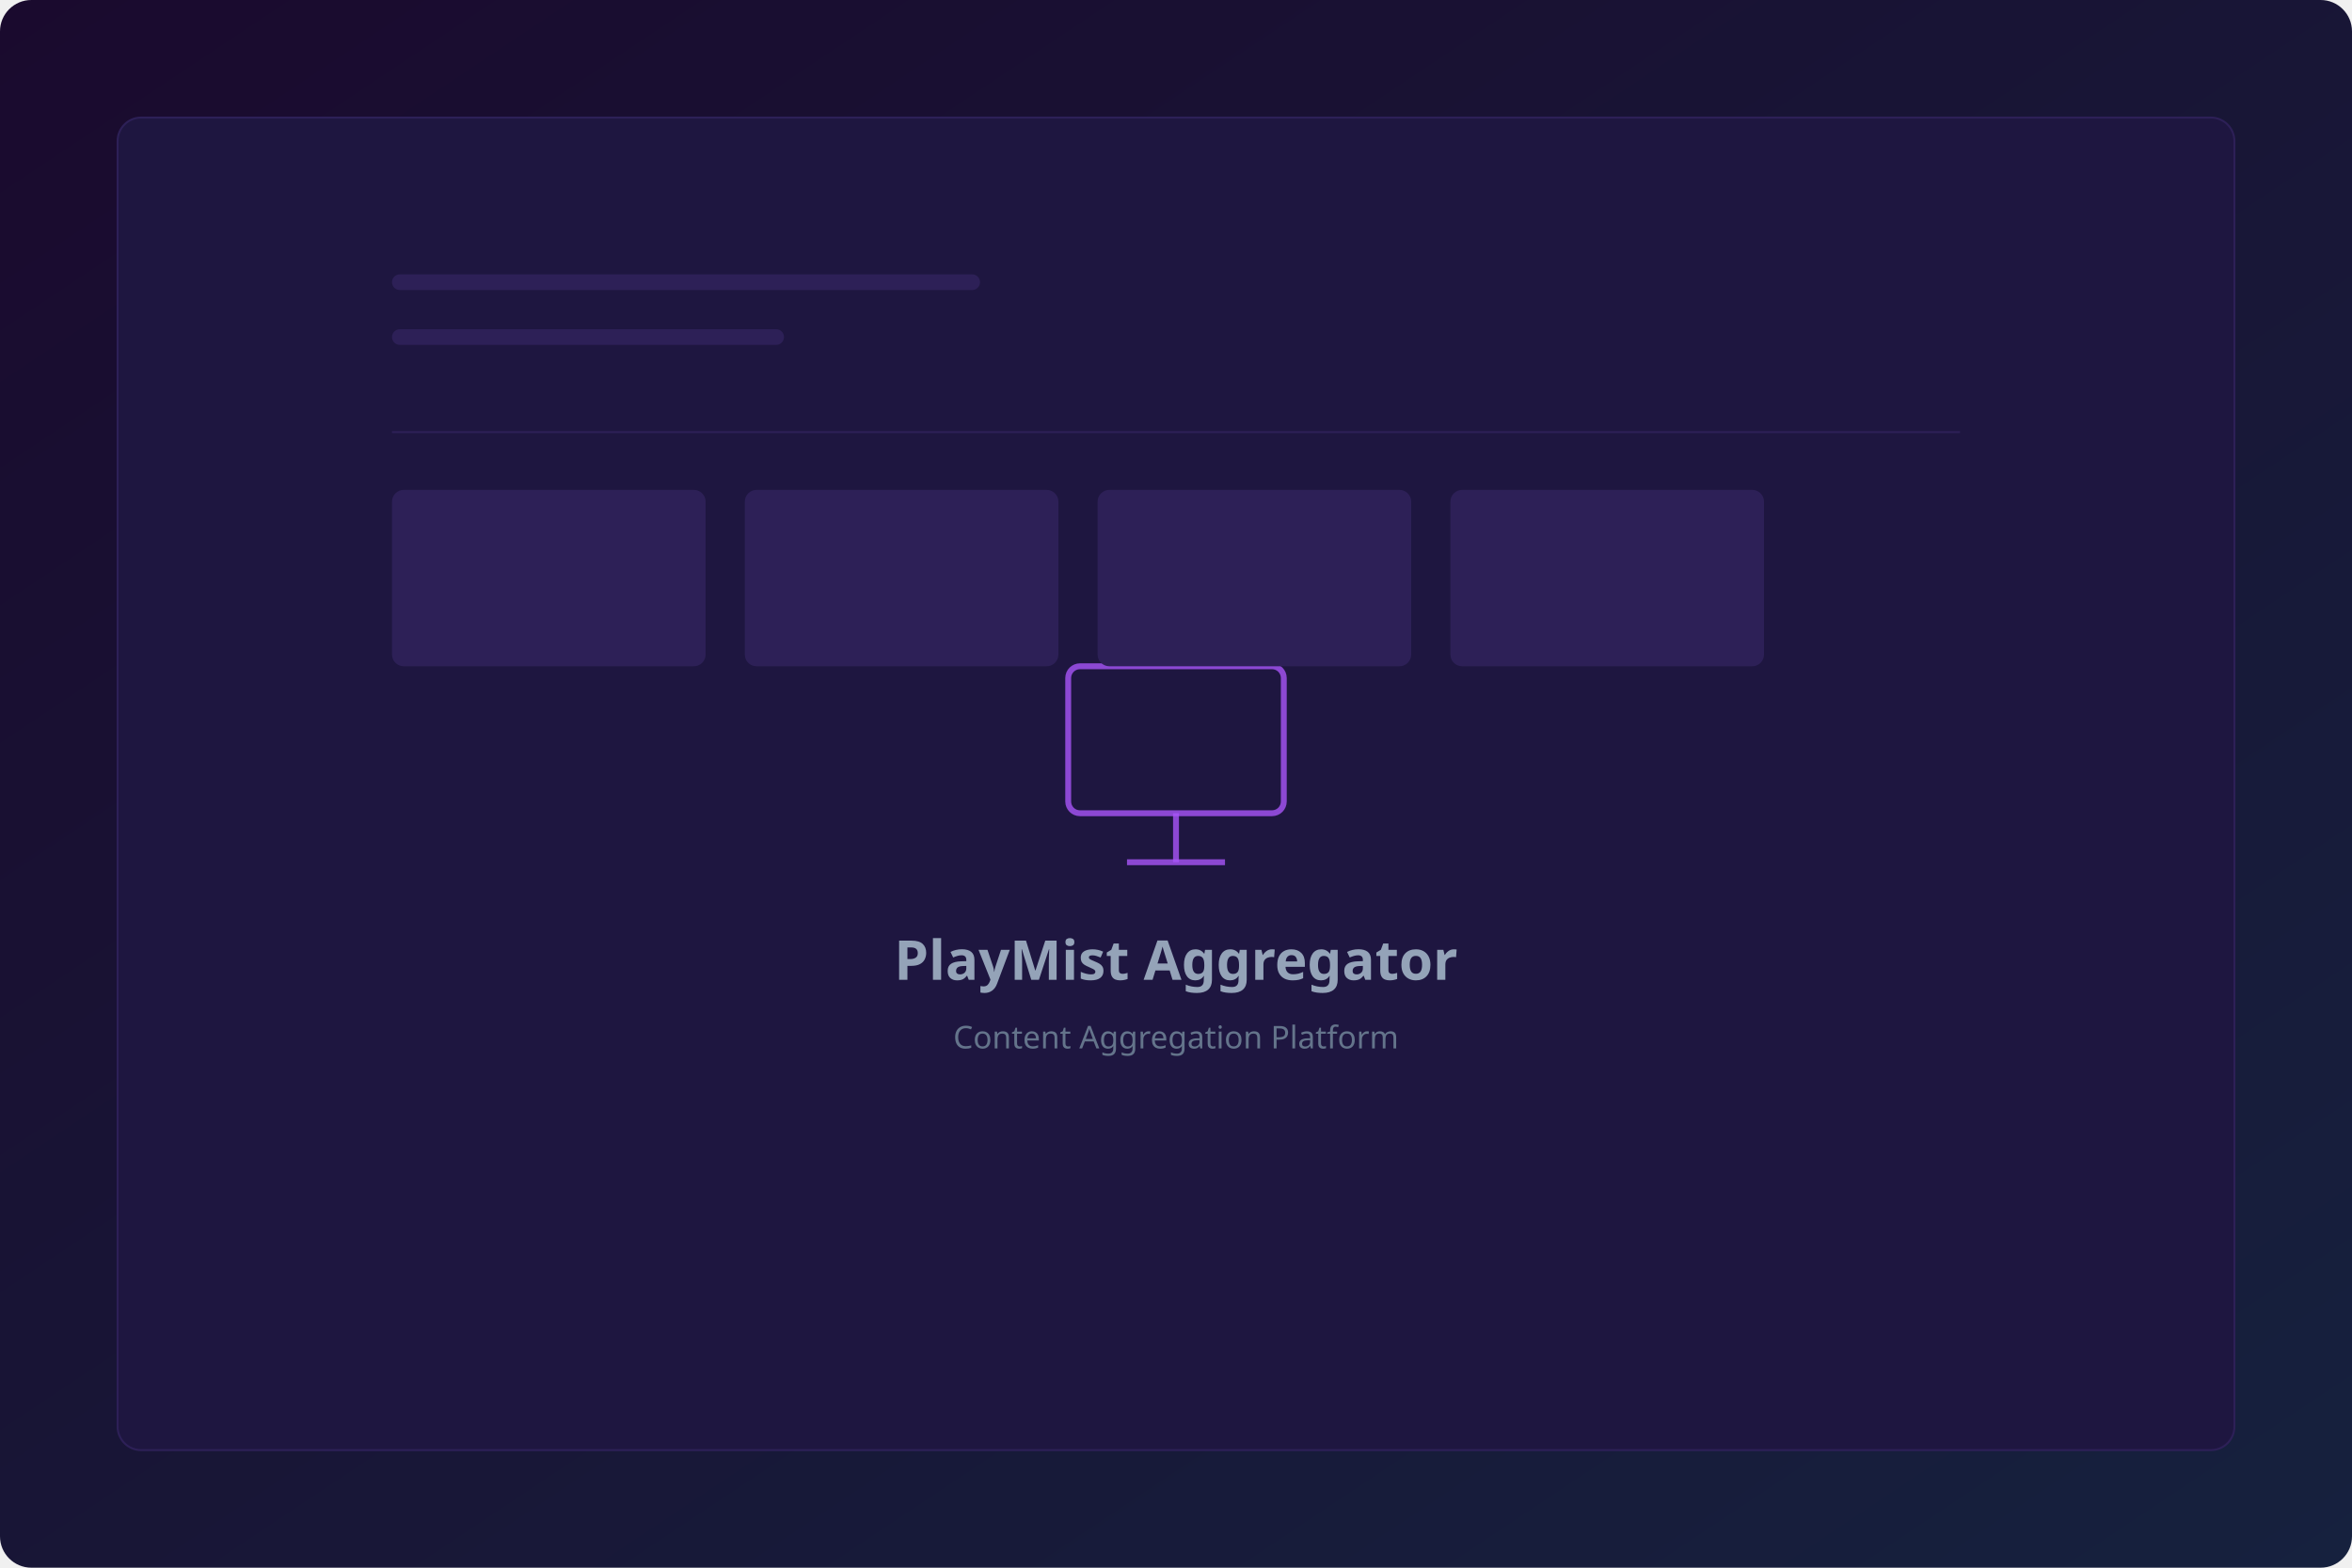
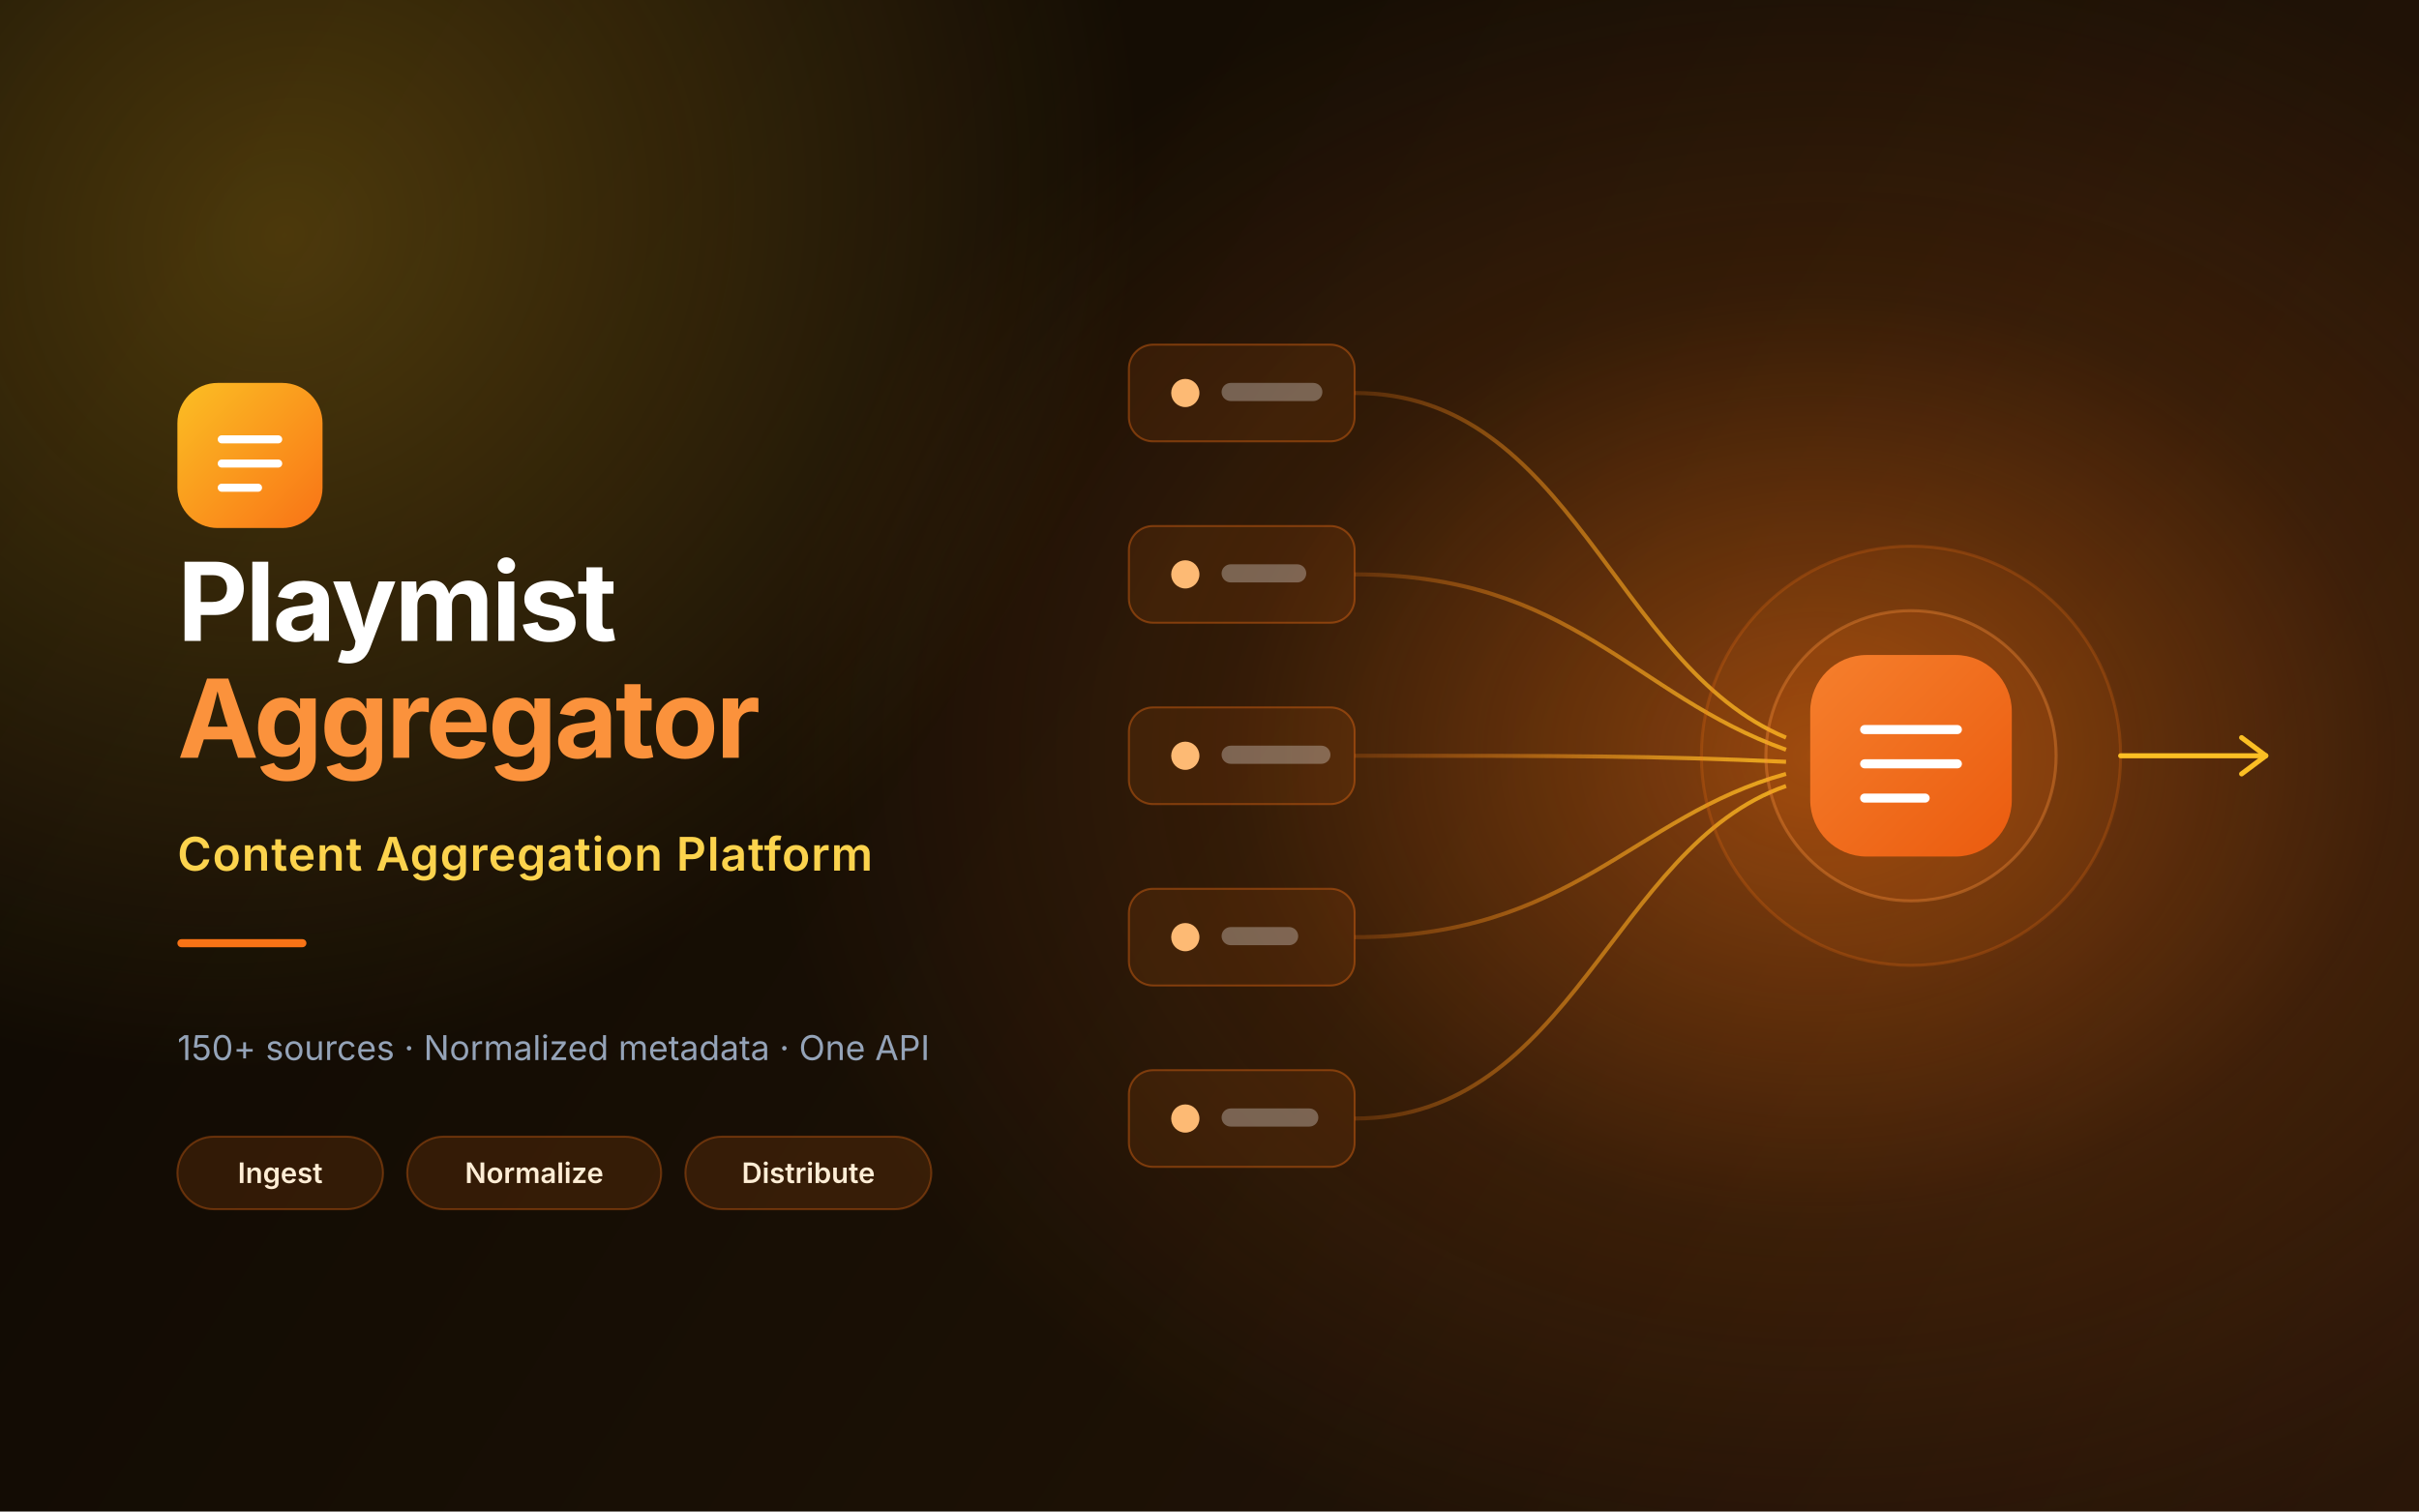
- <svg xmlns="http://www.w3.org/2000/svg" width="1200" height="800" viewBox="0 0 1200 800">
+ <svg xmlns="http://www.w3.org/2000/svg" width="1200" height="750" viewBox="0 0 1200 750" fill="none" role="img" aria-label="Playmist Aggregator — Content Aggregation Platform">
  <defs>
-     <linearGradient id="bg" x1="0%" y1="0%" x2="100%" y2="100%">
-       <stop offset="0%" style="stop-color:#1a0a2e" />
-       <stop offset="100%" style="stop-color:#16213e" />
+     <linearGradient id="ag-bg" x1="0" y1="0" x2="1200" y2="750" gradientUnits="userSpaceOnUse">
+       <stop offset="0" stop-color="#0C0803" />
+       <stop offset="0.55" stop-color="#1A1005" />
+       <stop offset="1" stop-color="#2A1608" />
+     </linearGradient>
+     <radialGradient id="ag-glow" cx="0" cy="0" r="1" gradientUnits="userSpaceOnUse" gradientTransform="translate(900 375) rotate(90) scale(420 520)">
+       <stop offset="0" stop-color="#F97316" stop-opacity="0.50" />
+       <stop offset="0.55" stop-color="#F97316" stop-opacity="0.12" />
+       <stop offset="1" stop-color="#F97316" stop-opacity="0" />
+     </radialGradient>
+     <radialGradient id="ag-glow2" cx="0" cy="0" r="1" gradientUnits="userSpaceOnUse" gradientTransform="translate(140 120) rotate(55) scale(400 440)">
+       <stop offset="0" stop-color="#FBBF24" stop-opacity="0.26" />
+       <stop offset="1" stop-color="#FBBF24" stop-opacity="0" />
+     </radialGradient>
+     <linearGradient id="ag-mark" x1="0" y1="0" x2="72" y2="72" gradientUnits="userSpaceOnUse">
+       <stop offset="0" stop-color="#FBBF24" />
+       <stop offset="1" stop-color="#F97316" />
+     </linearGradient>
+     <linearGradient id="ag-hub" x1="820" y1="300" x2="980" y2="460" gradientUnits="userSpaceOnUse">
+       <stop offset="0" stop-color="#FB923C" />
+       <stop offset="1" stop-color="#EA580C" />
+     </linearGradient>
+     <linearGradient id="ag-wire" x1="640" y1="375" x2="880" y2="375" gradientUnits="userSpaceOnUse">
+       <stop offset="0" stop-color="#F97316" stop-opacity="0.10" />
+       <stop offset="1" stop-color="#FBBF24" stop-opacity="0.85" />
    </linearGradient>
  </defs>
-   <rect width="1200" height="800" fill="url(#bg)" rx="16" />
-   <rect x="60" y="60" width="1080" height="680" rx="12" fill="#1e1640" stroke="#2d2057" stroke-width="1" />
-   <rect x="545" y="340" width="110" height="75" rx="6" fill="none" stroke="#a855f7" stroke-width="3" opacity="0.8" />
-   <line x1="600" y1="415" x2="600" y2="440" stroke="#a855f7" stroke-width="3" opacity="0.8" />
-   <line x1="575" y1="440" x2="625" y2="440" stroke="#a855f7" stroke-width="3" opacity="0.8" />
-   <text x="600" y="500" text-anchor="middle" font-family="system-ui, sans-serif" font-size="28" font-weight="600" fill="#94a3b8">PlayMist Aggregator</text>
-   <text x="600" y="535" text-anchor="middle" font-family="system-ui, sans-serif" font-size="16" fill="#64748b">Content Aggregation Platform</text>
-   <rect x="200" y="140" width="300" height="8" rx="4" fill="#2d2057" />
-   <rect x="200" y="168" width="200" height="8" rx="4" fill="#2d2057" />
-   <rect x="200" y="220" width="800" height="1" fill="#2d2057" />
-   <rect x="200" y="250" width="160" height="90" rx="6" fill="#2d2057" />
-   <rect x="380" y="250" width="160" height="90" rx="6" fill="#2d2057" />
-   <rect x="560" y="250" width="160" height="90" rx="6" fill="#2d2057" />
-   <rect x="740" y="250" width="160" height="90" rx="6" fill="#2d2057" />
+   <rect width="1200" height="750" fill="url(#ag-bg)" />
+   <rect width="1200" height="750" fill="url(#ag-glow)" />
+   <rect width="1200" height="750" fill="url(#ag-glow2)" />
+   <g stroke="url(#ag-wire)" stroke-width="2" fill="none">
+     <path d="M672 195 C 780 195, 800 330, 886 366" />
+     <path d="M672 285 C 780 285, 810 345, 886 372" />
+     <path d="M672 375 C 780 375, 820 375, 886 378" />
+     <path d="M672 465 C 780 465, 810 405, 886 384" />
+     <path d="M672 555 C 780 555, 800 420, 886 390" />
+   </g>
+   <g fill="#F97316" fill-opacity="0.10" stroke="#F97316" stroke-opacity="0.38">
+     <rect x="560" y="171" width="112" height="48" rx="12" />
+     <rect x="560" y="261" width="112" height="48" rx="12" />
+     <rect x="560" y="351" width="112" height="48" rx="12" />
+     <rect x="560" y="441" width="112" height="48" rx="12" />
+     <rect x="560" y="531" width="112" height="48" rx="12" />
+   </g>
+   <g fill="#FDBA74">
+     <circle cx="588" cy="195" r="7" />
+     <circle cx="588" cy="285" r="7" />
+     <circle cx="588" cy="375" r="7" />
+     <circle cx="588" cy="465" r="7" />
+     <circle cx="588" cy="555" r="7" />
+   </g>
+   <g fill="#FFFFFF" fill-opacity="0.30">
+     <rect x="606" y="190" width="50" height="9" rx="4.5" />
+     <rect x="606" y="280" width="42" height="9" rx="4.5" />
+     <rect x="606" y="370" width="54" height="9" rx="4.5" />
+     <rect x="606" y="460" width="38" height="9" rx="4.5" />
+     <rect x="606" y="550" width="48" height="9" rx="4.5" />
+   </g>
+   <circle cx="948" cy="375" r="104" fill="#F97316" fill-opacity="0.08" />
+   <circle cx="948" cy="375" r="104" stroke="#F97316" stroke-opacity="0.22" stroke-width="1.5" />
+   <circle cx="948" cy="375" r="72" fill="#F97316" fill-opacity="0.12" />
+   <circle cx="948" cy="375" r="72" stroke="#FB923C" stroke-opacity="0.35" stroke-width="1.5" />
+   <rect x="898" y="325" width="100" height="100" rx="28" fill="url(#ag-hub)" />
+   <g stroke="#FFFFFF" stroke-width="4.5" stroke-linecap="round">
+     <path d="M925 362 H971" />
+     <path d="M925 379 H971" />
+     <path d="M925 396 H955" />
+   </g>
+   <path d="M1052 375 H1124" stroke="#FBBF24" stroke-width="2.5" stroke-linecap="round" />
+   <path d="M1112 366 L1124 375 L1112 384" stroke="#FBBF24" stroke-width="2.5" stroke-linecap="round" stroke-linejoin="round" fill="none" />
+   <g transform="translate(88 190)">
+     <rect width="72" height="72" rx="20" fill="url(#ag-mark)" />
+     <g stroke="#FFFFFF" stroke-width="4" stroke-linecap="round">
+       <path d="M22 28 H50" />
+       <path d="M22 40 H50" />
+       <path d="M22 52 H40" />
+     </g>
+   </g>
+   <text x="88" y="318" font-family="system-ui, -apple-system, 'Segoe UI', sans-serif" font-size="54" font-weight="700" fill="#FFFFFF" letter-spacing="-1.2">Playmist</text>
+   <text x="88" y="376" font-family="system-ui, -apple-system, 'Segoe UI', sans-serif" font-size="54" font-weight="700" fill="#FB923C" letter-spacing="-1.2">Aggregator</text>
+   <text x="88" y="432" font-family="system-ui, -apple-system, 'Segoe UI', sans-serif" font-size="23" font-weight="600" fill="#FCD34D" letter-spacing="0.5">Content Aggregation Platform</text>
+   <rect x="88" y="466" width="64" height="4" rx="2" fill="#F97316" />
+   <text x="88" y="526" font-family="system-ui, -apple-system, 'Segoe UI', sans-serif" font-size="17" fill="#94A3B8">150+ sources · Normalized metadata · One API</text>
+   <g font-family="system-ui, -apple-system, 'Segoe UI', sans-serif" font-size="14" font-weight="600" fill="#FFEDD5">
+     <rect x="88" y="564" width="102" height="36" rx="18" fill="#F97316" fill-opacity="0.14" stroke="#F97316" stroke-opacity="0.32" />
+     <text x="139" y="587" text-anchor="middle">Ingest</text>
+     <rect x="202" y="564" width="126" height="36" rx="18" fill="#F97316" fill-opacity="0.14" stroke="#F97316" stroke-opacity="0.32" />
+     <text x="265" y="587" text-anchor="middle">Normalize</text>
+     <rect x="340" y="564" width="122" height="36" rx="18" fill="#F97316" fill-opacity="0.14" stroke="#F97316" stroke-opacity="0.32" />
+     <text x="401" y="587" text-anchor="middle">Distribute</text>
+   </g>
</svg>
